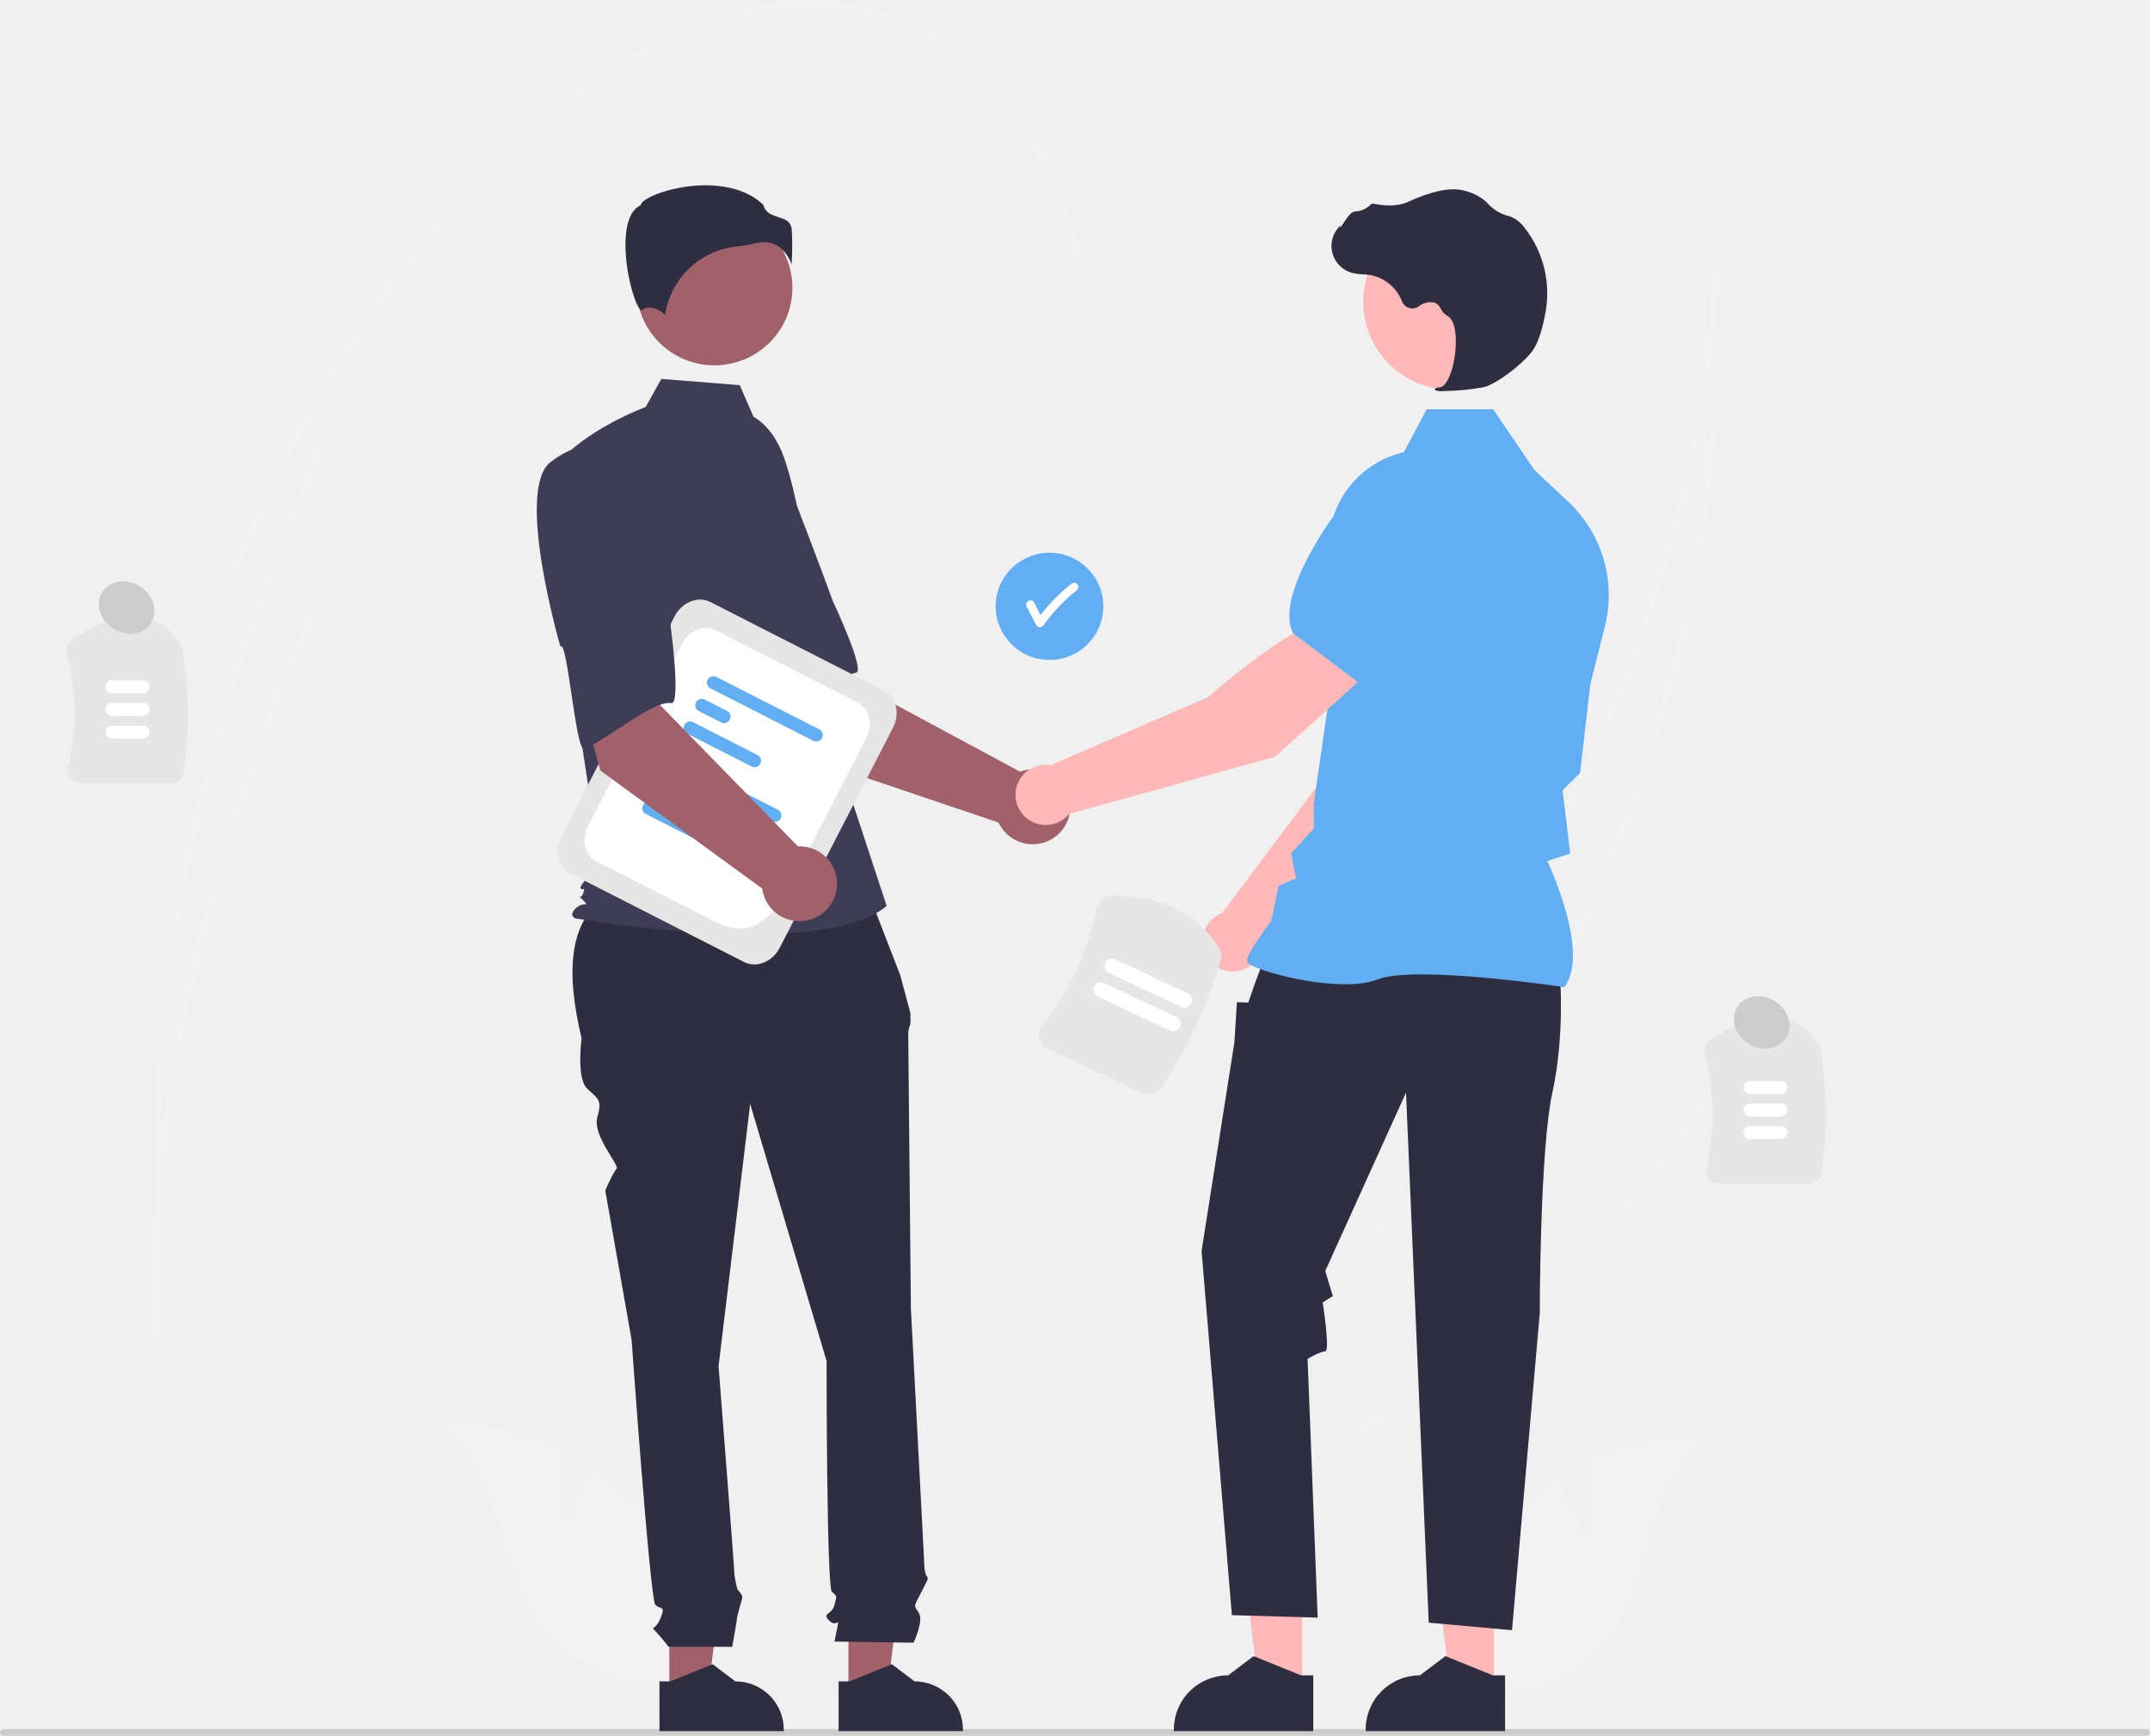
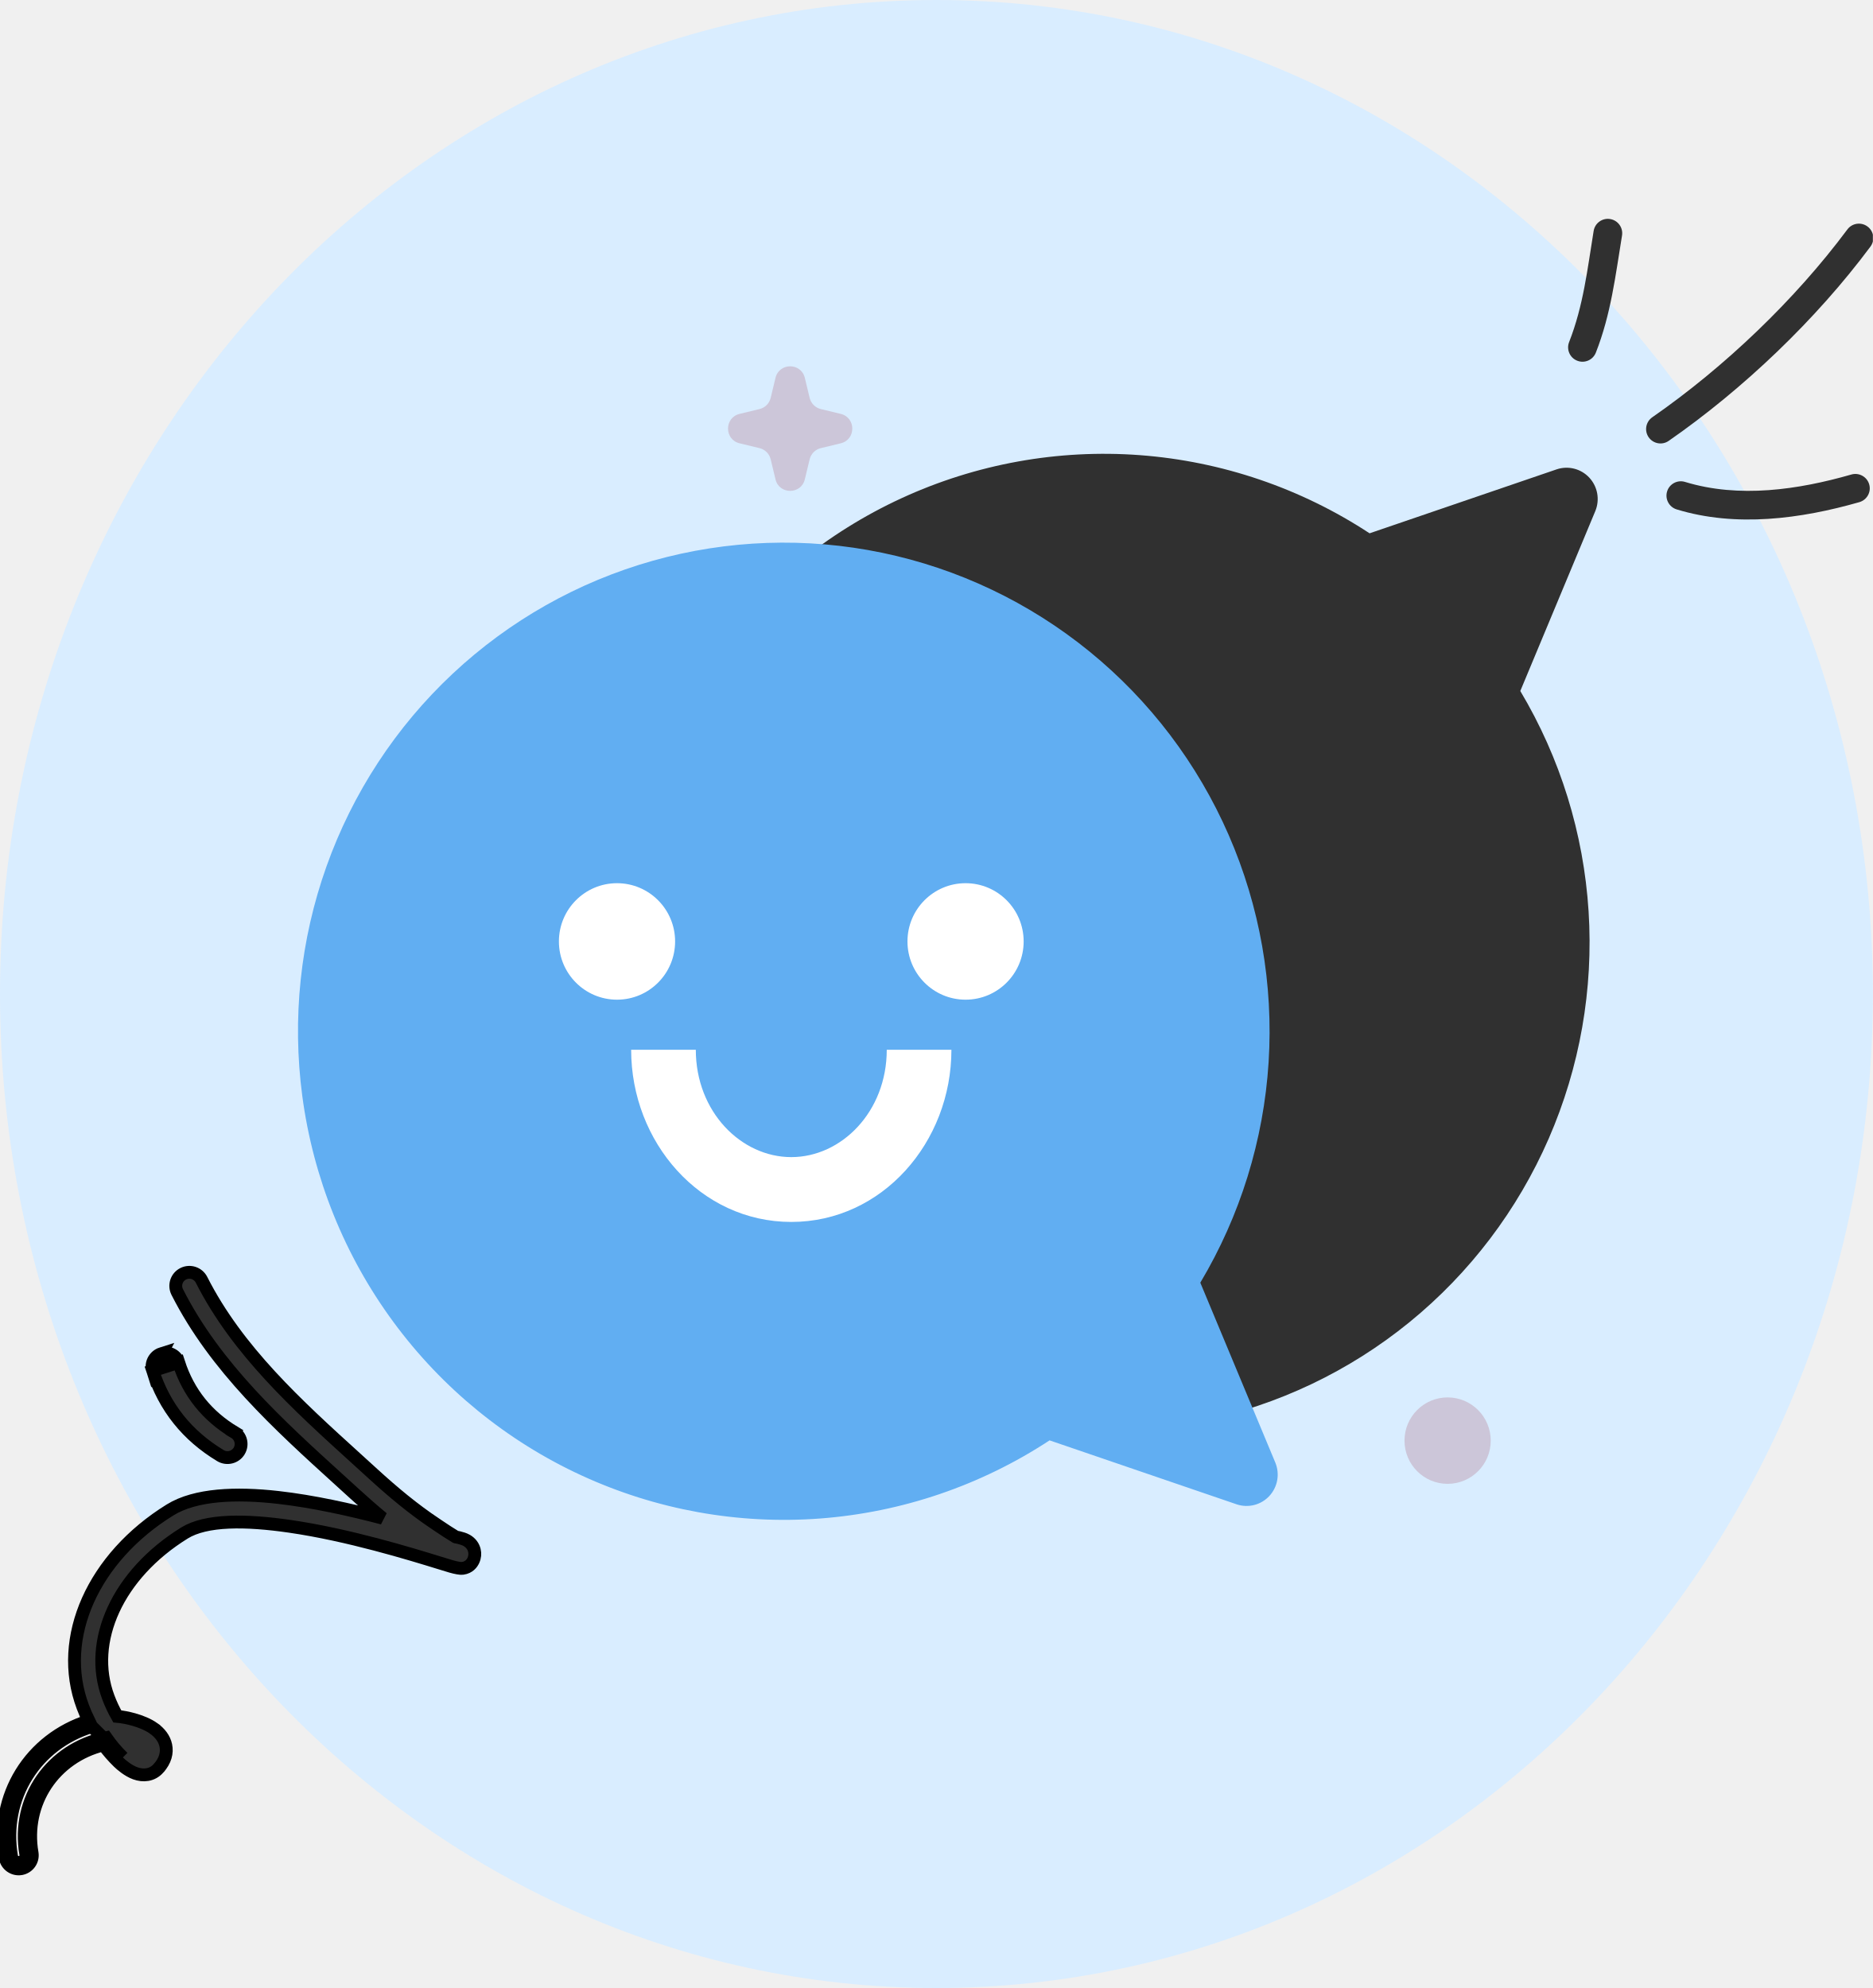
- <svg xmlns="http://www.w3.org/2000/svg" width="187" height="151" viewBox="0 0 187 151" fill="none">
-   <g clip-path="url(#clip0_4404_4993)">
-     <path d="M149.287 27.504C148.316 38.16 145.548 49.396 141.208 60.238C135.841 73.645 128.508 85.453 120.001 94.387L119.529 93.977C127.994 85.086 135.294 73.33 140.639 59.978C145.469 47.913 148.343 35.357 148.952 23.674L149.555 23.774C149.491 25.008 149.402 26.252 149.287 27.504Z" fill="#F2F2F2" />
-     <path d="M153.156 89.393C141.208 108.317 126.713 121.838 112.341 127.466L112.05 126.935C126.323 121.346 140.733 107.894 152.626 89.057L153.156 89.393Z" fill="#F2F2F2" />
-     <path d="M148.997 40.772C148.026 51.428 145.258 62.664 140.918 73.505C135.551 86.912 128.218 98.721 119.711 107.655L119.239 107.245C127.704 98.354 135.004 86.597 140.349 73.246C145.179 61.181 148.053 48.625 148.661 36.941L149.265 37.042C149.201 38.276 149.112 39.519 148.997 40.772Z" fill="#F2F2F2" />
-     <path d="M14.869 68.129H7.03C6.863 68.13 6.697 68.092 6.546 68.02C6.396 67.948 6.263 67.842 6.159 67.712C6.056 67.584 5.983 67.435 5.947 67.276C5.91 67.117 5.91 66.951 5.946 66.792C6.693 63.513 6.646 60.103 5.809 56.845C5.756 56.63 5.769 56.405 5.846 56.198C5.923 55.99 6.06 55.811 6.241 55.682C10.271 52.796 13.446 52.88 15.676 55.931C15.776 56.071 15.843 56.231 15.871 56.4C16.467 59.966 16.5 63.603 15.969 67.179C15.932 67.443 15.8 67.685 15.598 67.859C15.396 68.034 15.137 68.13 14.869 68.129Z" fill="#E6E6E6" />
-     <path d="M12.439 60.313H9.742C9.593 60.313 9.45 60.254 9.344 60.149C9.239 60.044 9.18 59.902 9.18 59.753C9.18 59.605 9.239 59.462 9.344 59.357C9.45 59.252 9.593 59.193 9.742 59.193H12.439C12.588 59.194 12.73 59.253 12.835 59.358C12.941 59.463 13 59.605 13 59.753C13 59.901 12.941 60.044 12.835 60.148C12.73 60.254 12.588 60.313 12.439 60.313Z" fill="white" />
-     <path d="M12.439 62.278H9.742C9.593 62.278 9.45 62.219 9.344 62.114C9.239 62.009 9.18 61.866 9.18 61.718C9.18 61.569 9.239 61.427 9.344 61.322C9.45 61.217 9.593 61.158 9.742 61.158H12.439C12.588 61.158 12.73 61.218 12.835 61.323C12.941 61.428 13 61.57 13 61.718C13 61.866 12.941 62.008 12.835 62.113C12.73 62.218 12.588 62.277 12.439 62.278Z" fill="white" />
-     <path d="M12.439 64.241H9.742C9.593 64.241 9.45 64.182 9.344 64.077C9.239 63.972 9.18 63.829 9.18 63.681C9.18 63.532 9.239 63.39 9.344 63.285C9.45 63.18 9.593 63.121 9.742 63.121H12.439C12.588 63.121 12.73 63.181 12.835 63.285C12.941 63.39 13 63.533 13 63.681C13 63.829 12.941 63.971 12.835 64.076C12.73 64.181 12.588 64.24 12.439 64.241Z" fill="white" />
-     <path d="M157.337 102.975H149.498C149.33 102.975 149.165 102.938 149.014 102.866C148.863 102.793 148.731 102.688 148.627 102.557C148.524 102.43 148.451 102.281 148.414 102.122C148.378 101.963 148.377 101.797 148.414 101.638C149.161 98.358 149.114 94.949 148.277 91.691C148.224 91.476 148.237 91.251 148.314 91.043C148.391 90.836 148.528 90.657 148.708 90.528C152.739 87.641 155.914 87.725 158.144 90.777C158.244 90.916 158.311 91.077 158.339 91.246C158.935 94.812 158.968 98.449 158.436 102.025C158.4 102.289 158.268 102.531 158.066 102.705C157.864 102.88 157.605 102.976 157.337 102.975Z" fill="#E6E6E6" />
-     <path d="M154.907 95.161H152.21C152.062 95.16 151.919 95.101 151.814 94.996C151.708 94.891 151.649 94.749 151.649 94.601C151.649 94.453 151.708 94.31 151.814 94.205C151.919 94.1 152.062 94.041 152.21 94.041H154.907C155.056 94.041 155.199 94.1 155.305 94.205C155.41 94.31 155.469 94.452 155.469 94.601C155.469 94.749 155.41 94.892 155.305 94.997C155.199 95.102 155.056 95.161 154.907 95.161Z" fill="white" />
-     <path d="M154.907 97.124H152.21C152.062 97.123 151.919 97.064 151.814 96.959C151.708 96.854 151.649 96.712 151.649 96.564C151.649 96.415 151.708 96.273 151.814 96.168C151.919 96.063 152.062 96.004 152.21 96.004H154.907C155.056 96.004 155.199 96.063 155.305 96.168C155.41 96.273 155.469 96.415 155.469 96.564C155.469 96.712 155.41 96.855 155.305 96.96C155.199 97.064 155.056 97.124 154.907 97.124Z" fill="white" />
-     <path d="M154.907 99.086H152.21C152.062 99.086 151.919 99.027 151.814 98.922C151.708 98.817 151.649 98.675 151.649 98.527C151.649 98.378 151.708 98.236 151.814 98.131C151.919 98.026 152.062 97.967 152.21 97.967H154.907C155.056 97.967 155.199 98.026 155.305 98.131C155.41 98.236 155.469 98.378 155.469 98.527C155.469 98.675 155.41 98.817 155.305 98.922C155.199 99.027 155.056 99.086 154.907 99.086Z" fill="white" />
-     <path d="M187 150.708C187 150.746 186.993 150.784 186.978 150.82C186.963 150.855 186.942 150.888 186.914 150.915C186.887 150.942 186.855 150.963 186.819 150.978C186.783 150.993 186.745 151 186.707 151H0.293C0.216 151 0.141 150.969 0.086 150.915C0.031 150.86 0 150.785 0 150.708C0 150.631 0.031 150.556 0.086 150.502C0.141 150.447 0.216 150.416 0.293 150.416H186.707C186.745 150.416 186.783 150.423 186.819 150.438C186.855 150.453 186.887 150.474 186.914 150.501C186.942 150.528 186.963 150.561 186.978 150.596C186.993 150.632 187 150.67 187 150.708Z" fill="#CCCCCC" />
-     <path d="M49.175 132.827L48.686 126.057C45.483 124.463 41.938 123.672 38.358 123.752C43.395 127.627 42.991 135.373 46.479 140.674C47.579 142.319 49.038 143.697 50.745 144.704C52.453 145.712 54.367 146.324 56.345 146.495L60.536 148.896C61.016 145.741 60.803 142.52 59.911 139.455C59.02 136.39 57.472 133.554 55.374 131.142C54.183 129.801 52.828 128.614 51.339 127.61C50.423 130.228 49.175 132.827 49.175 132.827Z" fill="#F2F2F2" />
-     <path d="M137.826 133.81L138.315 127.04C141.517 125.446 145.063 124.654 148.642 124.734C143.606 128.61 144.01 136.355 140.522 141.657C139.421 143.302 137.963 144.679 136.255 145.687C134.547 146.694 132.633 147.307 130.656 147.478L126.464 149.878C125.985 146.724 126.198 143.503 127.089 140.438C127.981 137.373 129.529 134.537 131.627 132.125C132.817 130.783 134.173 129.597 135.661 128.592C136.577 131.211 137.826 133.81 137.826 133.81Z" fill="#F2F2F2" />
-     <path d="M91.282 57.409C93.868 57.409 95.965 55.322 95.965 52.747C95.965 50.172 93.868 48.084 91.282 48.084C88.695 48.084 86.599 50.172 86.599 52.747C86.599 55.322 88.695 57.409 91.282 57.409Z" fill="#61AEF2" />
-     <path d="M93.686 50.803C93.615 50.736 93.522 50.699 93.424 50.699C93.327 50.699 93.233 50.736 93.163 50.803C92.169 51.593 91.277 52.5 90.505 53.506C90.316 53.141 90.127 52.776 89.937 52.412C89.719 51.991 89.08 52.363 89.299 52.783C89.576 53.317 89.853 53.85 90.13 54.384C90.163 54.438 90.21 54.483 90.266 54.514C90.322 54.546 90.385 54.562 90.449 54.562C90.513 54.562 90.576 54.546 90.632 54.514C90.688 54.483 90.735 54.438 90.768 54.384C91.59 53.231 92.572 52.201 93.686 51.324C93.754 51.255 93.793 51.161 93.793 51.064C93.793 50.966 93.754 50.873 93.686 50.803Z" fill="white" />
-     <path d="M70.327 65.969L63.265 54.927L71.442 50.566L73.589 58.991L88.712 67.127C89.309 66.913 89.956 66.877 90.573 67.022C91.191 67.168 91.752 67.489 92.189 67.947C92.626 68.405 92.92 68.98 93.035 69.601C93.15 70.223 93.081 70.864 92.836 71.447C92.591 72.029 92.181 72.529 91.656 72.883C91.131 73.238 90.514 73.433 89.879 73.445C89.245 73.457 88.621 73.284 88.083 72.949C87.545 72.613 87.117 72.129 86.851 71.556L70.327 65.969Z" fill="#A0616A" />
-     <path d="M58.105 41.683C55.886 44.926 63.771 56.717 63.771 56.717C64.155 55.892 67.828 65.15 68.443 64.603C70.191 63.049 72.927 58.719 74.448 58.526C75.318 58.416 72.431 52.274 72.431 52.274C72.431 52.274 71.111 48.647 69.321 44.014C68.839 42.695 68.03 41.519 66.968 40.595C65.907 39.671 64.628 39.029 63.251 38.729C63.251 38.729 60.324 38.439 58.105 41.683Z" fill="#3F3D56" />
-     <path d="M58.214 147.358L61.568 147.358L63.163 134.479L58.213 134.479L58.214 147.358Z" fill="#A0616A" />
-     <path d="M57.357 146.27L58.301 146.27L61.987 144.777L63.963 146.269H63.963C65.079 146.269 66.15 146.711 66.939 147.497C67.729 148.283 68.172 149.349 68.172 150.46V150.596L57.358 150.597L57.357 146.27Z" fill="#2F2E41" />
-     <path d="M73.795 147.358L77.149 147.358L78.745 134.479L73.795 134.479L73.795 147.358Z" fill="#A0616A" />
-     <path d="M72.939 146.27L73.883 146.27L77.569 144.777L79.545 146.269H79.545C80.661 146.269 81.732 146.711 82.521 147.497C83.311 148.283 83.754 149.349 83.754 150.46V150.596L72.94 150.597L72.939 146.27Z" fill="#2F2E41" />
-     <path d="M75.247 76.945L53.431 77.488C49.288 79.729 49.225 84.578 50.583 90.335C50.583 90.335 50.124 93.757 51.041 94.67C51.958 95.583 52.416 95.583 51.958 97.18C51.499 98.776 53.921 101.385 53.627 101.678C53.333 101.97 52.645 103.567 52.645 103.567L54.937 116.571C54.937 116.571 56.541 139.157 56.999 139.613C57.457 140.069 57.915 139.613 57.457 140.754C56.999 141.894 56.541 141.438 56.999 141.894C57.405 142.33 57.787 142.787 58.145 143.263H63.685C63.685 143.263 64.102 140.982 64.102 140.754C64.102 140.525 64.561 139.157 64.561 138.928C64.561 138.7 64.156 138.297 64.156 138.297C64.016 137.833 63.921 137.357 63.873 136.875C63.873 136.419 62.498 118.852 62.498 118.852L65.248 96.039L71.893 118.396C71.893 118.396 71.893 138.016 72.352 138.472C72.81 138.928 72.81 138.7 72.581 139.613C72.352 140.525 71.435 140.297 72.122 140.982C72.81 141.666 73.039 140.525 72.81 141.666L72.581 142.807L79.455 142.905C79.455 142.905 80.372 140.982 79.913 140.297C79.455 139.613 79.483 139.8 80.042 138.68C80.601 137.56 80.83 137.331 80.601 137.103C80.372 136.875 80.372 135.662 80.372 135.662L79.226 113.833C79.226 113.833 78.997 90.792 78.997 90.107C78.98 89.755 79.045 89.404 79.187 89.081V88.152L78.309 84.86L75.247 76.945Z" fill="#2F2E41" />
-     <path d="M62.142 31.782C65.885 31.782 68.92 28.761 68.92 25.034C68.92 21.306 65.885 18.285 62.142 18.285C58.398 18.285 55.363 21.306 55.363 25.034C55.363 28.761 58.398 31.782 62.142 31.782Z" fill="#A0616A" />
-     <path d="M65.531 36.243C66.992 37.107 67.865 38.695 68.367 40.311C69.295 43.303 69.854 46.396 70.031 49.523L70.56 58.883L77.12 78.812C71.435 83.601 50.066 79.901 50.066 79.901C50.066 79.901 49.41 79.683 50.066 79.03C50.722 78.377 51.361 78.956 50.705 78.302C50.049 77.649 50.501 78.377 50.719 77.724C50.938 77.071 50.719 77.506 50.501 77.288C50.282 77.071 52.194 75.112 52.194 75.112L50.444 63.672L48.258 40.597C50.882 37.331 56.158 35.406 56.158 35.406L57.522 32.963L64.339 33.506L65.531 36.243Z" fill="#3F3D56" />
-     <path d="M67.729 21.449C68.256 21.841 68.646 22.386 68.845 23.01C68.921 21.991 68.926 20.968 68.86 19.948C68.78 19.231 68.273 19.07 67.686 18.883C67.156 18.714 66.557 18.524 66.396 17.828C64.265 15.764 60.556 15.868 58.017 16.588C56.621 16.984 55.817 17.493 55.745 17.791L55.73 17.853L55.673 17.881C54.597 18.417 54.387 20.11 54.401 21.435C54.427 23.932 55.293 26.768 55.781 26.998C55.807 27.011 55.813 27.006 55.825 26.997C56.559 26.412 57.456 27.041 57.849 27.383C58.082 25.831 58.83 24.401 59.974 23.322C61.118 22.243 62.593 21.577 64.162 21.43C64.674 21.38 65.183 21.296 65.683 21.176C65.937 21.11 66.198 21.076 66.46 21.074C66.912 21.067 67.355 21.198 67.729 21.449Z" fill="#2F2E41" />
-     <path d="M109.808 82.323L122.847 69.14L126.283 58.597L120.754 56.371C118.016 59.121 115.197 67.54 115.197 67.54L106.297 79.432C106.226 79.458 106.155 79.486 106.086 79.519C105.676 79.712 105.323 80.006 105.061 80.374C104.799 80.742 104.637 81.171 104.59 81.62C104.543 82.069 104.614 82.522 104.794 82.936C104.975 83.349 105.26 83.71 105.621 83.982C105.982 84.254 106.408 84.429 106.857 84.489C107.306 84.55 107.763 84.494 108.184 84.327C108.605 84.16 108.976 83.888 109.26 83.537C109.545 83.186 109.734 82.768 109.808 82.323Z" fill="#FFB8B8" />
-     <path d="M119.246 57.577L126.237 59.59L126.263 59.585C128.833 59.088 130.866 54.836 132.118 51.357C132.531 50.209 132.49 48.949 132.004 47.83C131.518 46.712 130.624 45.818 129.502 45.331C128.672 44.977 127.759 44.861 126.866 44.996C125.974 45.132 125.137 45.513 124.45 46.098L120.965 49.086L119.246 57.577Z" fill="#61AEF2" />
-     <path d="M113.264 146.968L109.504 146.967L107.716 132.529L113.265 132.53L113.264 146.968Z" fill="#FFB8B8" />
-     <path d="M114.224 145.745L113.166 145.745L109.034 144.072L106.82 145.745H106.819C105.568 145.745 104.368 146.24 103.483 147.121C102.598 148.002 102.101 149.197 102.101 150.443V150.595L114.224 150.596L114.224 145.745Z" fill="#2F2E41" />
-     <path d="M129.948 146.968L126.188 146.967L124.399 132.529L129.949 132.53L129.948 146.968Z" fill="#FFB8B8" />
-     <path d="M130.907 145.745L129.848 145.745L125.717 144.072L123.502 145.745H123.502C122.25 145.745 121.05 146.24 120.165 147.121C119.28 148.002 118.783 149.197 118.783 150.443V150.595L130.906 150.596L130.907 145.745Z" fill="#2F2E41" />
-     <path d="M135.68 84.778C135.68 84.778 136.119 90.023 135.022 95.049C133.924 100.076 133.924 114.232 133.924 114.232L131.51 141.818L124.266 141.162L122.29 95.049L115.266 110.566L115.924 112.751L115.047 113.298C115.047 113.298 115.705 117.559 115.266 117.559C114.827 117.559 113.729 118.215 113.729 118.215L114.607 140.725L107.144 140.507L104.51 108.818L107.363 90.678L107.583 87.182L108.571 87.222L109.074 85.761L109.998 83.248L135.68 84.778Z" fill="#2F2E41" />
-     <path d="M136.06 85.879L136.099 85.825C138.188 82.912 135.046 75.914 134.572 74.9L136.568 74.255L136.119 70.45L135.906 68.754L137.431 67.235L137.436 67.197L138.314 59.548L139.59 54.468C140.071 52.547 140.03 50.534 139.472 48.634C138.913 46.735 137.856 45.017 136.41 43.659L133.46 40.889L129.873 35.605H124.09L122.107 39.335C120.184 39.777 118.479 40.877 117.287 42.443C116.095 44.008 115.493 45.941 115.585 47.903L116.034 57.683L114.275 69.861L114.274 72.065L112.294 74.255L112.726 76.408L111.219 77.051L110.554 80.142C110.278 80.504 108.461 82.916 108.461 83.576C108.461 83.675 108.534 83.771 108.692 83.877C109.931 84.712 116.777 86.414 119.806 85.207C123.034 83.922 135.864 85.85 135.993 85.869L136.06 85.879Z" fill="#61AEF2" />
-     <path d="M126.235 33.9C130.465 33.9 133.894 30.486 133.894 26.274C133.894 22.062 130.465 18.648 126.235 18.648C122.004 18.648 118.575 22.062 118.575 26.274C118.575 30.486 122.004 33.9 126.235 33.9Z" fill="#FFB8B8" />
-     <path d="M125.501 34.023C126.687 34.011 127.87 33.899 129.037 33.686C130.192 33.421 132.741 31.459 133.435 30.3C133.952 29.438 134.261 28.106 134.43 27.14C134.659 25.862 134.615 24.55 134.301 23.29C133.988 22.03 133.412 20.849 132.611 19.825C132.303 19.395 131.883 19.057 131.397 18.846C131.354 18.83 131.31 18.817 131.266 18.805C130.561 18.64 129.923 18.269 129.432 17.74C129.336 17.633 129.233 17.532 129.124 17.44C128.573 17.001 127.926 16.698 127.235 16.556C126.119 16.289 124.522 16.623 122.489 17.551C121.468 18.017 120.334 17.887 119.461 17.721C119.412 17.713 119.362 17.718 119.315 17.735C119.268 17.752 119.227 17.781 119.195 17.819C118.835 18.174 118.353 18.38 117.846 18.396C117.535 18.417 117.221 18.854 116.841 19.422C116.755 19.551 116.655 19.702 116.582 19.794L116.567 19.621L116.397 19.818C116.129 20.128 115.944 20.501 115.859 20.901C115.774 21.302 115.793 21.717 115.913 22.109C116.033 22.5 116.25 22.855 116.545 23.14C116.84 23.425 117.202 23.632 117.599 23.74C117.913 23.815 118.235 23.857 118.558 23.867C118.754 23.879 118.956 23.892 119.151 23.921C119.776 24.032 120.362 24.302 120.851 24.705C121.34 25.109 121.715 25.632 121.941 26.223C121.994 26.359 122.078 26.482 122.186 26.581C122.295 26.68 122.425 26.753 122.566 26.794C122.707 26.836 122.856 26.844 123.001 26.819C123.146 26.794 123.283 26.736 123.402 26.649C123.6 26.488 123.834 26.376 124.084 26.324C124.335 26.272 124.594 26.281 124.841 26.35C125.055 26.462 125.224 26.643 125.32 26.864C125.436 27.11 125.622 27.316 125.856 27.456C126.654 27.839 126.754 29.627 126.51 31.126C126.275 32.571 125.764 33.626 125.266 33.69C124.883 33.739 124.84 33.767 124.814 33.836L124.791 33.897L124.836 33.952C125.05 34.023 125.276 34.048 125.501 34.023Z" fill="#2F2E41" />
-     <path d="M119.146 58.393L115.464 53.723C111.714 54.751 105.06 60.656 105.06 60.656L91.394 66.56C90.938 66.484 90.47 66.528 90.037 66.689C89.603 66.851 89.22 67.123 88.926 67.478C88.632 67.833 88.437 68.259 88.361 68.714C88.285 69.168 88.33 69.634 88.493 70.065C88.655 70.496 88.929 70.877 89.286 71.17C89.643 71.462 90.072 71.656 90.528 71.731C90.984 71.806 91.452 71.76 91.885 71.598C92.318 71.436 92.7 71.163 92.994 70.807L110.895 65.835L119.146 58.393Z" fill="#FFB8B8" />
-     <path d="M118.264 59.461L124.073 53.013L124.396 48.445C124.456 47.548 124.263 46.652 123.838 45.858C123.413 45.065 122.774 44.406 121.993 43.955C120.93 43.35 119.676 43.171 118.485 43.452C117.294 43.733 116.254 44.454 115.577 45.469C113.524 48.549 111.316 52.713 112.452 55.061L112.464 55.085L118.264 59.461Z" fill="#61AEF2" />
-     <path d="M64.722 83.693L49.624 75.994C48.55 75.447 48.194 73.994 48.831 72.757L58.675 53.62C59.312 52.382 60.703 51.82 61.777 52.368L76.876 60.066C77.95 60.614 78.305 62.066 77.669 63.304L67.824 82.441C67.188 83.679 65.796 84.24 64.722 83.693Z" fill="#E6E6E6" />
-     <path d="M62.142 80.153L51.884 74.923C50.879 74.41 50.545 73.05 51.142 71.89L59.32 55.992C59.916 54.833 61.22 54.307 62.226 54.82L74.615 61.137C75.621 61.65 75.954 63.01 75.358 64.169L70.915 72.806C68.259 77.969 66.623 82.438 62.142 80.153Z" fill="white" />
-     <path d="M67.214 71.472L58.128 66.839C58.017 66.76 57.938 66.644 57.906 66.512C57.873 66.38 57.89 66.241 57.952 66.12C58.014 65.999 58.118 65.905 58.245 65.854C58.371 65.803 58.512 65.799 58.641 65.843L67.727 70.475C67.838 70.554 67.916 70.67 67.949 70.802C67.981 70.934 67.965 71.073 67.903 71.194C67.84 71.315 67.737 71.409 67.61 71.46C67.484 71.511 67.343 71.515 67.214 71.472Z" fill="#61AEF2" />
-     <path d="M59.189 69.865L57.115 68.808C57.004 68.729 56.925 68.613 56.893 68.481C56.861 68.349 56.877 68.21 56.939 68.089C57.002 67.968 57.105 67.874 57.232 67.823C57.358 67.772 57.499 67.768 57.628 67.811L59.702 68.869C59.813 68.947 59.892 69.063 59.924 69.195C59.956 69.327 59.94 69.466 59.877 69.587C59.815 69.708 59.712 69.803 59.585 69.854C59.459 69.905 59.318 69.909 59.189 69.865Z" fill="#61AEF2" />
-     <path d="M61.849 73.706L56.103 70.776C55.992 70.698 55.913 70.582 55.88 70.45C55.848 70.318 55.865 70.179 55.927 70.058C55.989 69.937 56.093 69.842 56.219 69.791C56.346 69.74 56.486 69.736 56.615 69.78L62.361 72.71C62.472 72.789 62.551 72.905 62.584 73.037C62.616 73.168 62.599 73.308 62.537 73.428C62.475 73.549 62.371 73.644 62.245 73.695C62.118 73.746 61.978 73.75 61.849 73.706Z" fill="#61AEF2" />
-     <path d="M70.809 64.481L61.723 59.849C61.612 59.77 61.533 59.654 61.501 59.522C61.468 59.39 61.485 59.251 61.547 59.13C61.609 59.009 61.713 58.915 61.839 58.864C61.966 58.813 62.106 58.809 62.236 58.852L71.321 63.485C71.432 63.564 71.511 63.68 71.543 63.812C71.576 63.944 71.559 64.083 71.497 64.204C71.435 64.325 71.331 64.419 71.205 64.47C71.078 64.521 70.938 64.525 70.809 64.481Z" fill="#61AEF2" />
-     <path d="M62.784 62.875L60.71 61.818C60.599 61.739 60.52 61.623 60.488 61.491C60.456 61.359 60.472 61.22 60.534 61.099C60.596 60.978 60.7 60.883 60.827 60.832C60.953 60.781 61.094 60.777 61.223 60.821L63.296 61.878C63.407 61.957 63.486 62.073 63.519 62.205C63.551 62.337 63.534 62.476 63.472 62.597C63.41 62.718 63.306 62.812 63.18 62.864C63.053 62.914 62.913 62.919 62.784 62.875Z" fill="#61AEF2" />
-     <path d="M65.443 66.716L59.697 63.786C59.586 63.708 59.508 63.592 59.475 63.46C59.443 63.328 59.459 63.188 59.522 63.068C59.584 62.947 59.687 62.852 59.814 62.801C59.94 62.75 60.081 62.746 60.21 62.79L65.956 65.72C66.067 65.798 66.146 65.914 66.178 66.046C66.21 66.178 66.194 66.317 66.132 66.438C66.07 66.559 65.966 66.654 65.84 66.705C65.713 66.756 65.572 66.76 65.443 66.716Z" fill="#61AEF2" />
-     <path d="M52.211 67.032L48.8 54.39L57.915 52.672L57.425 61.349L69.401 73.627C70.035 73.601 70.662 73.759 71.208 74.082C71.753 74.406 72.192 74.88 72.471 75.447C72.75 76.015 72.857 76.651 72.779 77.278C72.702 77.905 72.443 78.496 72.033 78.979C71.624 79.462 71.083 79.815 70.475 79.997C69.867 80.179 69.22 80.181 68.611 80.002C68.002 79.824 67.459 79.473 67.047 78.993C66.635 78.512 66.372 77.923 66.291 77.296L52.211 67.032Z" fill="#A0616A" />
-     <path d="M47.867 40.215C44.773 42.647 48.744 56.249 48.744 56.249C49.359 55.577 50.073 65.505 50.825 65.167C52.961 64.206 56.875 60.893 58.385 61.163C59.248 61.318 58.343 54.596 58.343 54.596C58.343 54.596 58.177 50.742 57.864 45.788C57.802 44.386 57.385 43.022 56.651 41.824C55.916 40.625 54.89 39.631 53.666 38.934C53.666 38.934 50.961 37.783 47.867 40.215Z" fill="#3F3D56" />
-     <path d="M99.347 95.092L91.108 91.219C90.931 91.136 90.776 91.016 90.654 90.865C90.531 90.714 90.445 90.538 90.4 90.349C90.356 90.165 90.354 89.972 90.394 89.787C90.435 89.601 90.517 89.427 90.635 89.278C93.022 86.241 94.66 82.69 95.42 78.909C95.477 78.62 95.634 78.359 95.863 78.171C96.092 77.984 96.379 77.881 96.675 77.881C100.877 77.895 104.018 79.423 106.009 82.421C106.114 82.576 106.184 82.753 106.213 82.939C106.242 83.124 106.231 83.314 106.179 83.494C105.026 87.451 103.271 91.209 100.976 94.637C100.806 94.896 100.547 95.085 100.247 95.169C99.948 95.252 99.628 95.225 99.347 95.092Z" fill="#E6E6E6" />
-     <path d="M101.77 89.66L95.47 86.698C95.313 86.624 95.192 86.492 95.134 86.329C95.076 86.167 95.084 85.988 95.158 85.832C95.232 85.676 95.365 85.555 95.529 85.497C95.692 85.439 95.871 85.448 96.028 85.521L102.328 88.483C102.406 88.519 102.475 88.571 102.533 88.634C102.59 88.697 102.635 88.771 102.664 88.852C102.693 88.932 102.706 89.017 102.702 89.103C102.697 89.188 102.676 89.272 102.64 89.349C102.603 89.426 102.552 89.496 102.488 89.553C102.424 89.611 102.35 89.655 102.269 89.684C102.189 89.713 102.103 89.725 102.017 89.721C101.931 89.717 101.847 89.696 101.77 89.66Z" fill="white" />
-     <path d="M102.748 87.597L96.449 84.635C96.292 84.562 96.171 84.429 96.113 84.267C96.054 84.104 96.063 83.925 96.137 83.769C96.211 83.613 96.344 83.493 96.507 83.435C96.67 83.376 96.85 83.385 97.007 83.459L103.306 86.42C103.463 86.494 103.584 86.627 103.643 86.789C103.701 86.952 103.692 87.131 103.618 87.287C103.544 87.443 103.411 87.563 103.248 87.621C103.085 87.68 102.905 87.671 102.748 87.597Z" fill="white" />
-     <path d="M94.331 22.826L93.744 22.89C91.13 12.66 86.062 5.574 79.088 2.396C70.223 -1.645 59.26 1.068 48.22 10.035C37.124 19.047 27.3 33.282 20.56 50.119L19.991 49.859C26.761 32.949 36.635 18.645 47.793 9.583C59.008 0.475 70.194 -2.258 79.291 1.888C86.465 5.157 91.666 12.398 94.331 22.826Z" fill="#F2F2F2" />
-     <path d="M29.635 36.148C28.102 39.365 26.643 42.697 25.3 46.052C17.57 65.361 13.653 85.08 13.973 103.079L13.369 103.015C13.048 84.949 16.977 65.162 24.731 45.793C26.078 42.428 27.541 39.087 29.079 35.861L29.635 36.148Z" fill="#F2F2F2" />
-     <path d="M29.345 49.416C27.812 52.633 26.353 55.965 25.01 59.32C17.28 78.628 13.363 98.347 13.683 116.346L13.079 116.282C12.758 98.216 16.687 78.429 24.441 59.061C25.788 55.696 27.251 52.354 28.789 49.129L29.345 49.416Z" fill="#F2F2F2" />
-     <path d="M13.108 54.239C13.776 53.24 13.381 51.809 12.225 51.044C11.07 50.279 9.592 50.468 8.924 51.468C8.256 52.467 8.652 53.898 9.807 54.663C10.962 55.428 12.44 55.239 13.108 54.239Z" fill="#CCCCCC" />
-     <path d="M155.314 90.331C155.982 89.332 155.587 87.901 154.431 87.136C153.276 86.371 151.798 86.56 151.13 87.56C150.462 88.559 150.858 89.99 152.013 90.755C153.168 91.52 154.646 91.331 155.314 90.331Z" fill="#CCCCCC" />
+ <svg xmlns="http://www.w3.org/2000/svg" width="146" height="155" viewBox="0 0 146 155" fill="none">
+   <g clip-path="url(#clip0_4926_6147)">
+     <path d="M73 155C113.317 155 146 120.302 146 77.5C146 34.698 113.317 0 73 0C32.683 0 0 34.698 0 77.5C0 120.302 32.683 155 73 155Z" fill="#D9EDFF" />
+     <path fill-rule="evenodd" clip-rule="evenodd" d="M124.406 27.491C125.584 24.493 125.932 21.499 126.445 18.366C126.545 17.754 126.13 17.178 125.52 17.078C124.91 16.977 124.333 17.393 124.233 18.005C123.748 20.976 123.438 23.824 122.32 26.672C122.093 27.248 122.378 27.901 122.954 28.125C123.529 28.353 124.18 28.068 124.406 27.491Z" fill="#303030" />
+     <path fill-rule="evenodd" clip-rule="evenodd" d="M130.082 34.375C135.891 30.341 141.581 24.912 145.811 19.227C146.18 18.73 146.077 18.027 145.58 17.659C145.083 17.291 144.382 17.392 144.012 17.889C139.922 23.386 134.419 28.636 128.803 32.534C128.295 32.888 128.17 33.587 128.523 34.094C128.877 34.601 129.575 34.729 130.082 34.375Z" fill="#303030" />
+     <path fill-rule="evenodd" clip-rule="evenodd" d="M130.703 39.716C135.333 41.133 140.39 40.456 144.946 39.151C145.542 38.979 145.885 38.358 145.714 37.766C145.544 37.171 144.922 36.827 144.328 36.996C140.178 38.186 135.574 38.864 131.357 37.574C130.766 37.392 130.139 37.727 129.959 38.316C129.779 38.906 130.112 39.535 130.703 39.716Z" fill="#303030" />
+     <path d="M62.741 29.464C62.452 28.259 60.743 28.259 60.453 29.464L60.078 31.023C59.974 31.454 59.639 31.79 59.21 31.893L57.655 32.27C56.454 32.561 56.454 34.273 57.655 34.564L59.21 34.94C59.639 35.044 59.974 35.38 60.078 35.811L60.453 37.37C60.743 38.574 62.452 38.574 62.741 37.37L63.117 35.811C63.221 35.38 63.556 35.044 63.985 34.94L65.54 34.564C66.741 34.273 66.741 32.561 65.54 32.27L63.985 31.893C63.556 31.79 63.221 31.454 63.117 31.023L62.741 29.464Z" fill="#CCC6D9" />
+     <path d="M112.849 115.692C114.705 115.692 116.21 114.184 116.21 112.323C116.21 110.462 114.705 108.953 112.849 108.953C110.993 108.953 109.488 110.462 109.488 112.323C109.488 114.184 110.993 115.692 112.849 115.692Z" fill="#CCC6D9" />
+     <path d="M48.511 68.428C49.36 62.049 51.802 55.991 55.608 50.818C59.414 45.645 64.461 41.526 70.278 38.845C76.095 36.165 82.491 35.01 88.872 35.488C95.252 35.967 101.408 38.063 106.766 41.581L121.362 36.59C121.802 36.444 122.274 36.428 122.724 36.544C123.173 36.66 123.58 36.902 123.896 37.243C124.212 37.584 124.425 38.009 124.509 38.468C124.592 38.926 124.544 39.399 124.369 39.831L118.515 53.876C121.629 59.093 123.454 64.984 123.839 71.056C124.225 77.128 123.158 83.205 120.729 88.777C118.301 94.349 114.579 99.256 109.879 103.084C105.178 106.914 99.634 109.555 93.71 110.786C87.787 112.018 81.656 111.804 75.831 110.163C70.007 108.521 64.657 105.501 60.231 101.353C55.806 97.206 52.432 92.052 50.393 86.324C48.353 80.595 47.708 74.459 48.511 68.428Z" fill="#303030" />
+     <path d="M23.565 85.455C24.415 91.834 26.856 97.892 30.663 103.065C34.469 108.238 39.516 112.357 45.333 115.037C51.149 117.718 57.546 118.873 63.927 118.395C70.307 117.916 76.463 115.82 81.82 112.302L96.416 117.293C96.857 117.439 97.329 117.454 97.778 117.339C98.227 117.224 98.635 116.981 98.951 116.64C99.267 116.299 99.48 115.874 99.564 115.415C99.647 114.956 99.599 114.484 99.424 114.051L93.57 100.008C96.683 94.79 98.509 88.899 98.894 82.828C99.279 76.755 98.213 70.678 95.784 65.106C93.355 59.534 89.635 54.627 84.934 50.798C80.233 46.969 74.689 44.328 68.765 43.097C62.841 41.865 56.711 42.079 50.886 43.721C45.061 45.362 39.712 48.383 35.286 52.53C30.86 56.678 27.487 61.831 25.448 67.559C23.408 73.288 22.763 79.424 23.565 85.455Z" fill="#61AEF2" />
+     <path fill-rule="evenodd" clip-rule="evenodd" d="M54.242 81.848C54.242 86.682 57.776 90.218 61.685 90.218C65.593 90.218 69.127 86.682 69.127 81.848H74.168C74.168 89.05 68.781 95.272 61.685 95.272C54.588 95.272 49.201 89.05 49.201 81.848H54.242Z" fill="white" />
+     <path d="M48.099 77.943C50.6 77.943 52.628 75.91 52.628 73.402C52.628 70.894 50.6 68.861 48.099 68.861C45.598 68.861 43.57 70.894 43.57 73.402C43.57 75.91 45.598 77.943 48.099 77.943Z" fill="white" />
+     <path d="M75.271 77.943C77.772 77.943 79.799 75.91 79.799 73.402C79.799 70.894 77.772 68.861 75.271 68.861C72.77 68.861 70.742 70.894 70.742 73.402C70.742 75.91 72.77 77.943 75.271 77.943Z" fill="white" />
+     <path d="M13.925 106.225L13.925 106.225C14.693 108.596 16.143 110.391 18.281 111.68L18.023 112.109L18.28 111.679C18.784 111.98 18.946 112.633 18.642 113.135L18.641 113.136C18.339 113.633 17.686 113.795 17.185 113.492C14.605 111.937 12.835 109.745 11.905 106.873L13.925 106.225ZM13.925 106.225C13.745 105.67 13.149 105.363 12.591 105.541M13.925 106.225L12.591 105.541M12.591 105.541C12.033 105.718 11.725 106.316 11.905 106.873L12.591 105.541Z" fill="#303030" stroke="black" />
+     <path d="M0.409 144.832C0.508 145.411 1.058 145.794 1.632 145.7L1.632 145.7L1.635 145.699C2.209 145.6 2.601 145.057 2.502 144.477L2.502 144.476C1.83 140.57 4.217 136.995 8.063 136.045C8.414 136.519 8.802 136.967 9.229 137.382C9.458 137.606 9.992 138.061 10.546 138.26C11.162 138.483 11.854 138.433 12.358 137.873L12.358 137.872C12.892 137.278 13.043 136.659 12.925 136.088C12.814 135.549 12.456 135.099 11.987 134.766L11.987 134.765C11.54 134.447 10.961 134.218 10.413 134.064C9.972 133.94 9.525 133.858 9.141 133.822C8.869 133.345 8.635 132.846 8.442 132.33C6.81 127.983 9.167 122.749 14.382 119.523C15.21 119.011 16.392 118.747 17.831 118.684C19.261 118.621 20.893 118.758 22.581 119.002L22.581 119.002C27.151 119.663 31.985 121.152 34.282 121.86C34.627 121.967 34.916 122.055 35.137 122.121L35.138 122.121C35.361 122.187 35.548 122.229 35.692 122.253C35.764 122.265 35.828 122.274 35.883 122.279C35.923 122.282 35.998 122.287 36.074 122.277C36.57 122.208 36.794 121.883 36.892 121.68L36.892 121.68L36.894 121.675C37.026 121.394 37.036 121.126 36.984 120.895L36.983 120.892C36.91 120.574 36.709 120.29 36.38 120.101L36.377 120.099C36.198 119.998 35.97 119.931 35.774 119.883L35.769 119.882C35.724 119.872 35.681 119.864 35.647 119.857C35.608 119.85 35.583 119.846 35.558 119.841C35.544 119.838 35.533 119.836 35.527 119.834C35.071 119.561 34.63 119.266 34.177 118.962C34.11 118.917 34.042 118.872 33.974 118.826L33.973 118.825C32.225 117.662 30.643 116.337 29.077 114.907L29.077 114.907C28.656 114.522 28.234 114.139 27.811 113.755C23.177 109.549 18.512 105.315 15.71 99.783L15.71 99.783C15.447 99.264 14.812 99.05 14.287 99.312C13.761 99.574 13.553 100.212 13.815 100.734L13.816 100.736C16.785 106.601 21.719 111.083 26.454 115.384C26.853 115.746 27.25 116.107 27.645 116.467L27.645 116.467C28.36 117.12 29.083 117.756 29.826 118.369C27.331 117.714 24.415 117.06 21.671 116.75C20.018 116.563 18.412 116.505 16.98 116.64C15.552 116.776 14.26 117.106 13.261 117.724L13.261 117.724C7.281 121.423 4.432 127.687 6.454 133.07L6.454 133.07C6.594 133.441 6.75 133.807 6.925 134.165C2.369 135.598 -0.417 140.026 0.409 144.832ZM0.409 144.832C0.409 144.832 0.409 144.831 0.409 144.831L0.902 144.747M0.409 144.832C0.409 144.832 0.409 144.832 0.409 144.832L0.902 144.747M0.902 144.747C0.114 140.165 2.786 135.949 7.156 134.616L9.578 137.024C9.094 136.553 8.66 136.036 8.276 135.485C3.988 136.366 1.273 140.278 2.009 144.561C2.061 144.866 1.856 145.154 1.55 145.206C1.245 145.257 0.954 145.052 0.902 144.747Z" fill="#303030" stroke="black" />
  </g>
  <defs>
-     <clipPath id="clip0_4404_4993">
-       <rect width="187" height="151" fill="white" />
+     <clipPath id="clip0_4926_6147">
+       <rect width="146" height="155" fill="white" />
    </clipPath>
  </defs>
</svg>
